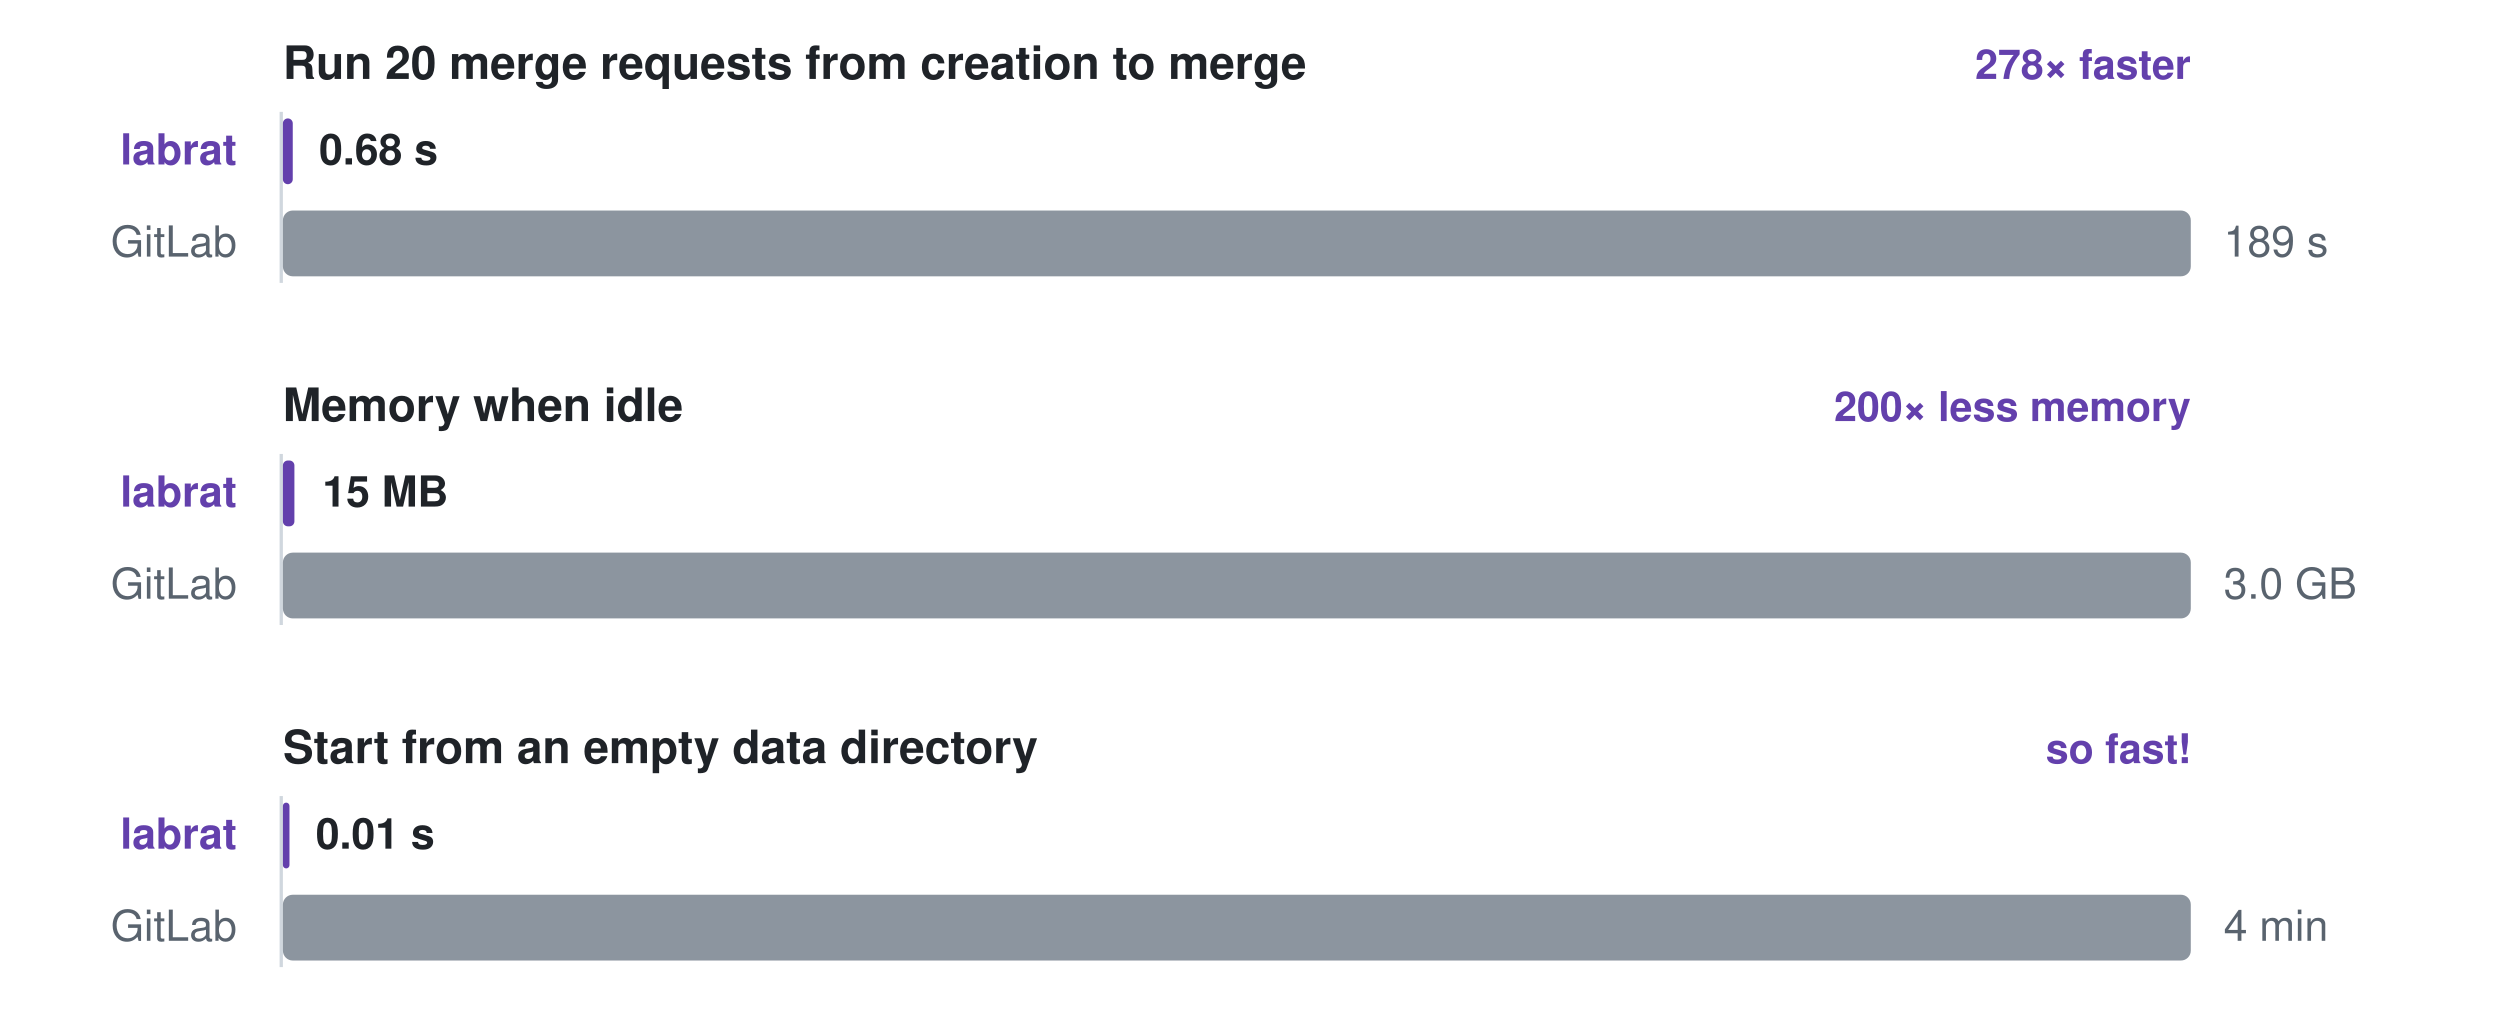
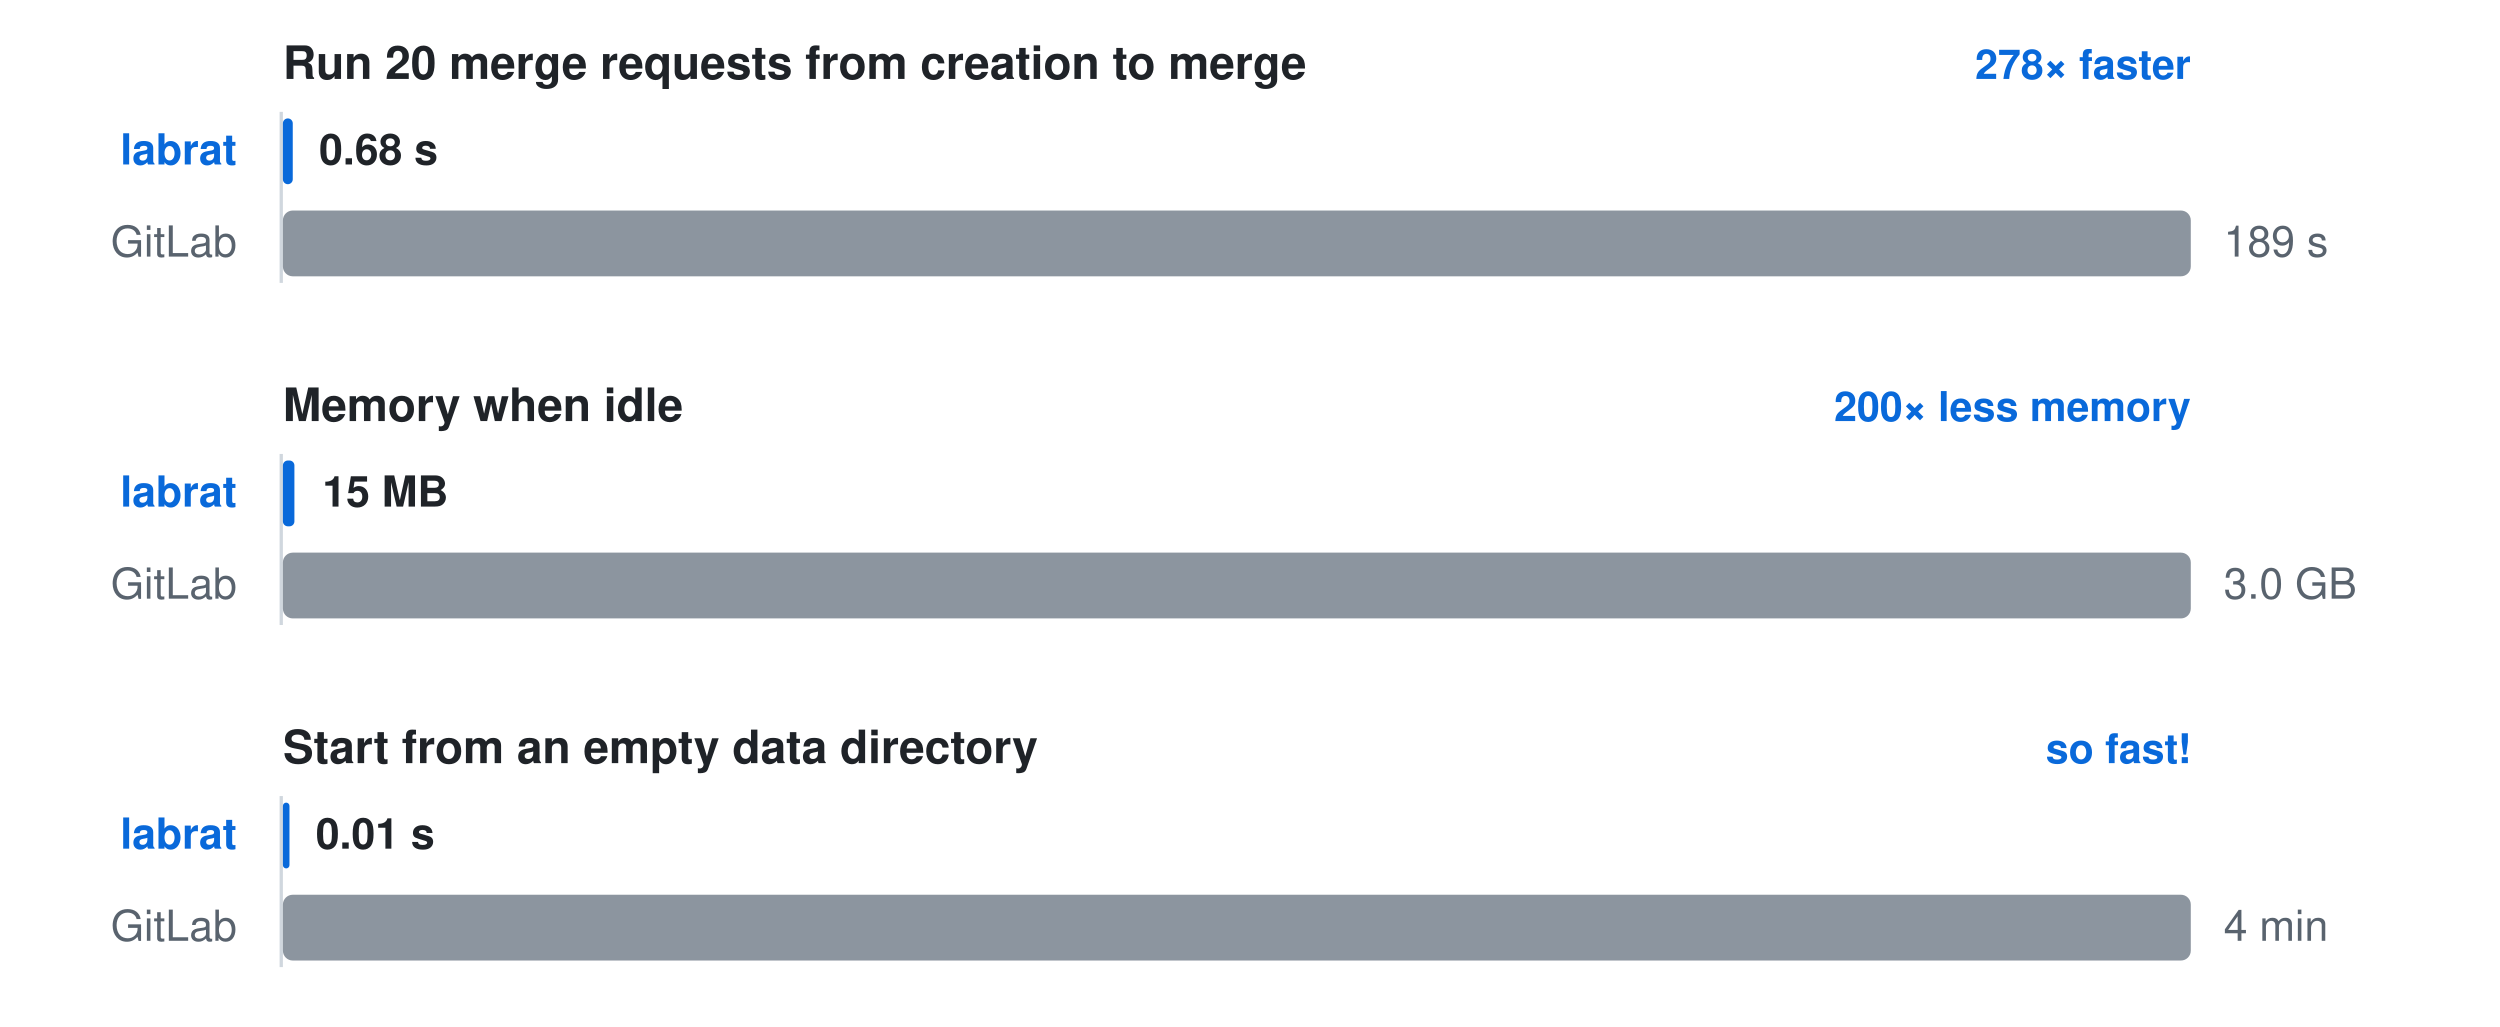
<svg xmlns="http://www.w3.org/2000/svg" viewBox="0 0 760 312" width="760" height="312" role="img" aria-label="labrat compared with GitLab: 20 merge requests take 0.68 s vs 189 s, idle memory is 15 MB vs 3.0 GB, cold start is 0.01 s vs 4 min.">
  <style>
    text { font-family: -apple-system, BlinkMacSystemFont, "Segoe UI", Helvetica, Arial, sans-serif; }
    .title { font-size: 14px; font-weight: 600; fill: #1f2328; }
-     .mult { font-size: 12.5px; font-weight: 600; fill: #6340ac; }
-     .label-accent { font-size: 13px; font-weight: 600; fill: #6340ac; }
+     .mult { font-size: 12.5px; font-weight: 600; fill: #0969da; }
+     .label-accent { font-size: 13px; font-weight: 600; fill: #0969da; }
    .label-muted { font-size: 13px; font-weight: 400; fill: #59636e; }
    .val-accent { font-size: 13px; font-weight: 600; fill: #1f2328; }
    .val-muted { font-size: 13px; font-weight: 400; fill: #59636e; }
-     .bar-accent { fill: #6340ac; }
+     .bar-accent { fill: #0969da; }
    .bar-muted { fill: #8c959f; }
    .axis { stroke: #d0d7de; stroke-width: 1; }
  </style>
  <text x="86" y="24" class="title">Run 20 merge requests from creation to merge</text>
  <text x="666" y="24" text-anchor="end" class="mult">278× faster</text>
  <line x1="85.5" y1="34" x2="85.5" y2="86" class="axis" />
  <text x="72" y="50" text-anchor="end" class="label-accent">labrat</text>
  <rect x="86" y="36" width="3" height="20" rx="1.5" class="bar-accent" />
  <text x="97" y="50" class="val-accent">0.68 s</text>
  <text x="72" y="78" text-anchor="end" class="label-muted">GitLab</text>
  <rect x="86" y="64" width="580" height="20" rx="3" class="bar-muted" />
  <text x="676" y="78" class="val-muted">189 s</text>
  <text x="86" y="128" class="title">Memory when idle</text>
  <text x="666" y="128" text-anchor="end" class="mult">200× less memory</text>
  <line x1="85.5" y1="138" x2="85.5" y2="190" class="axis" />
  <text x="72" y="154" text-anchor="end" class="label-accent">labrat</text>
  <rect x="86" y="140" width="3.5" height="20" rx="1.5" class="bar-accent" />
  <text x="98" y="154" class="val-accent">15 MB</text>
  <text x="72" y="182" text-anchor="end" class="label-muted">GitLab</text>
  <rect x="86" y="168" width="580" height="20" rx="3" class="bar-muted" />
  <text x="676" y="182" class="val-muted">3.0 GB</text>
  <text x="86" y="232" class="title">Start from an empty data directory</text>
  <text x="666" y="232" text-anchor="end" class="mult">so fast!</text>
  <line x1="85.5" y1="242" x2="85.5" y2="294" class="axis" />
  <text x="72" y="258" text-anchor="end" class="label-accent">labrat</text>
  <rect x="86" y="244" width="2" height="20" rx="1" class="bar-accent" />
  <text x="96" y="258" class="val-accent">0.01 s</text>
  <text x="72" y="286" text-anchor="end" class="label-muted">GitLab</text>
  <rect x="86" y="272" width="580" height="20" rx="3" class="bar-muted" />
  <text x="676" y="286" class="val-muted">4 min</text>
</svg>
